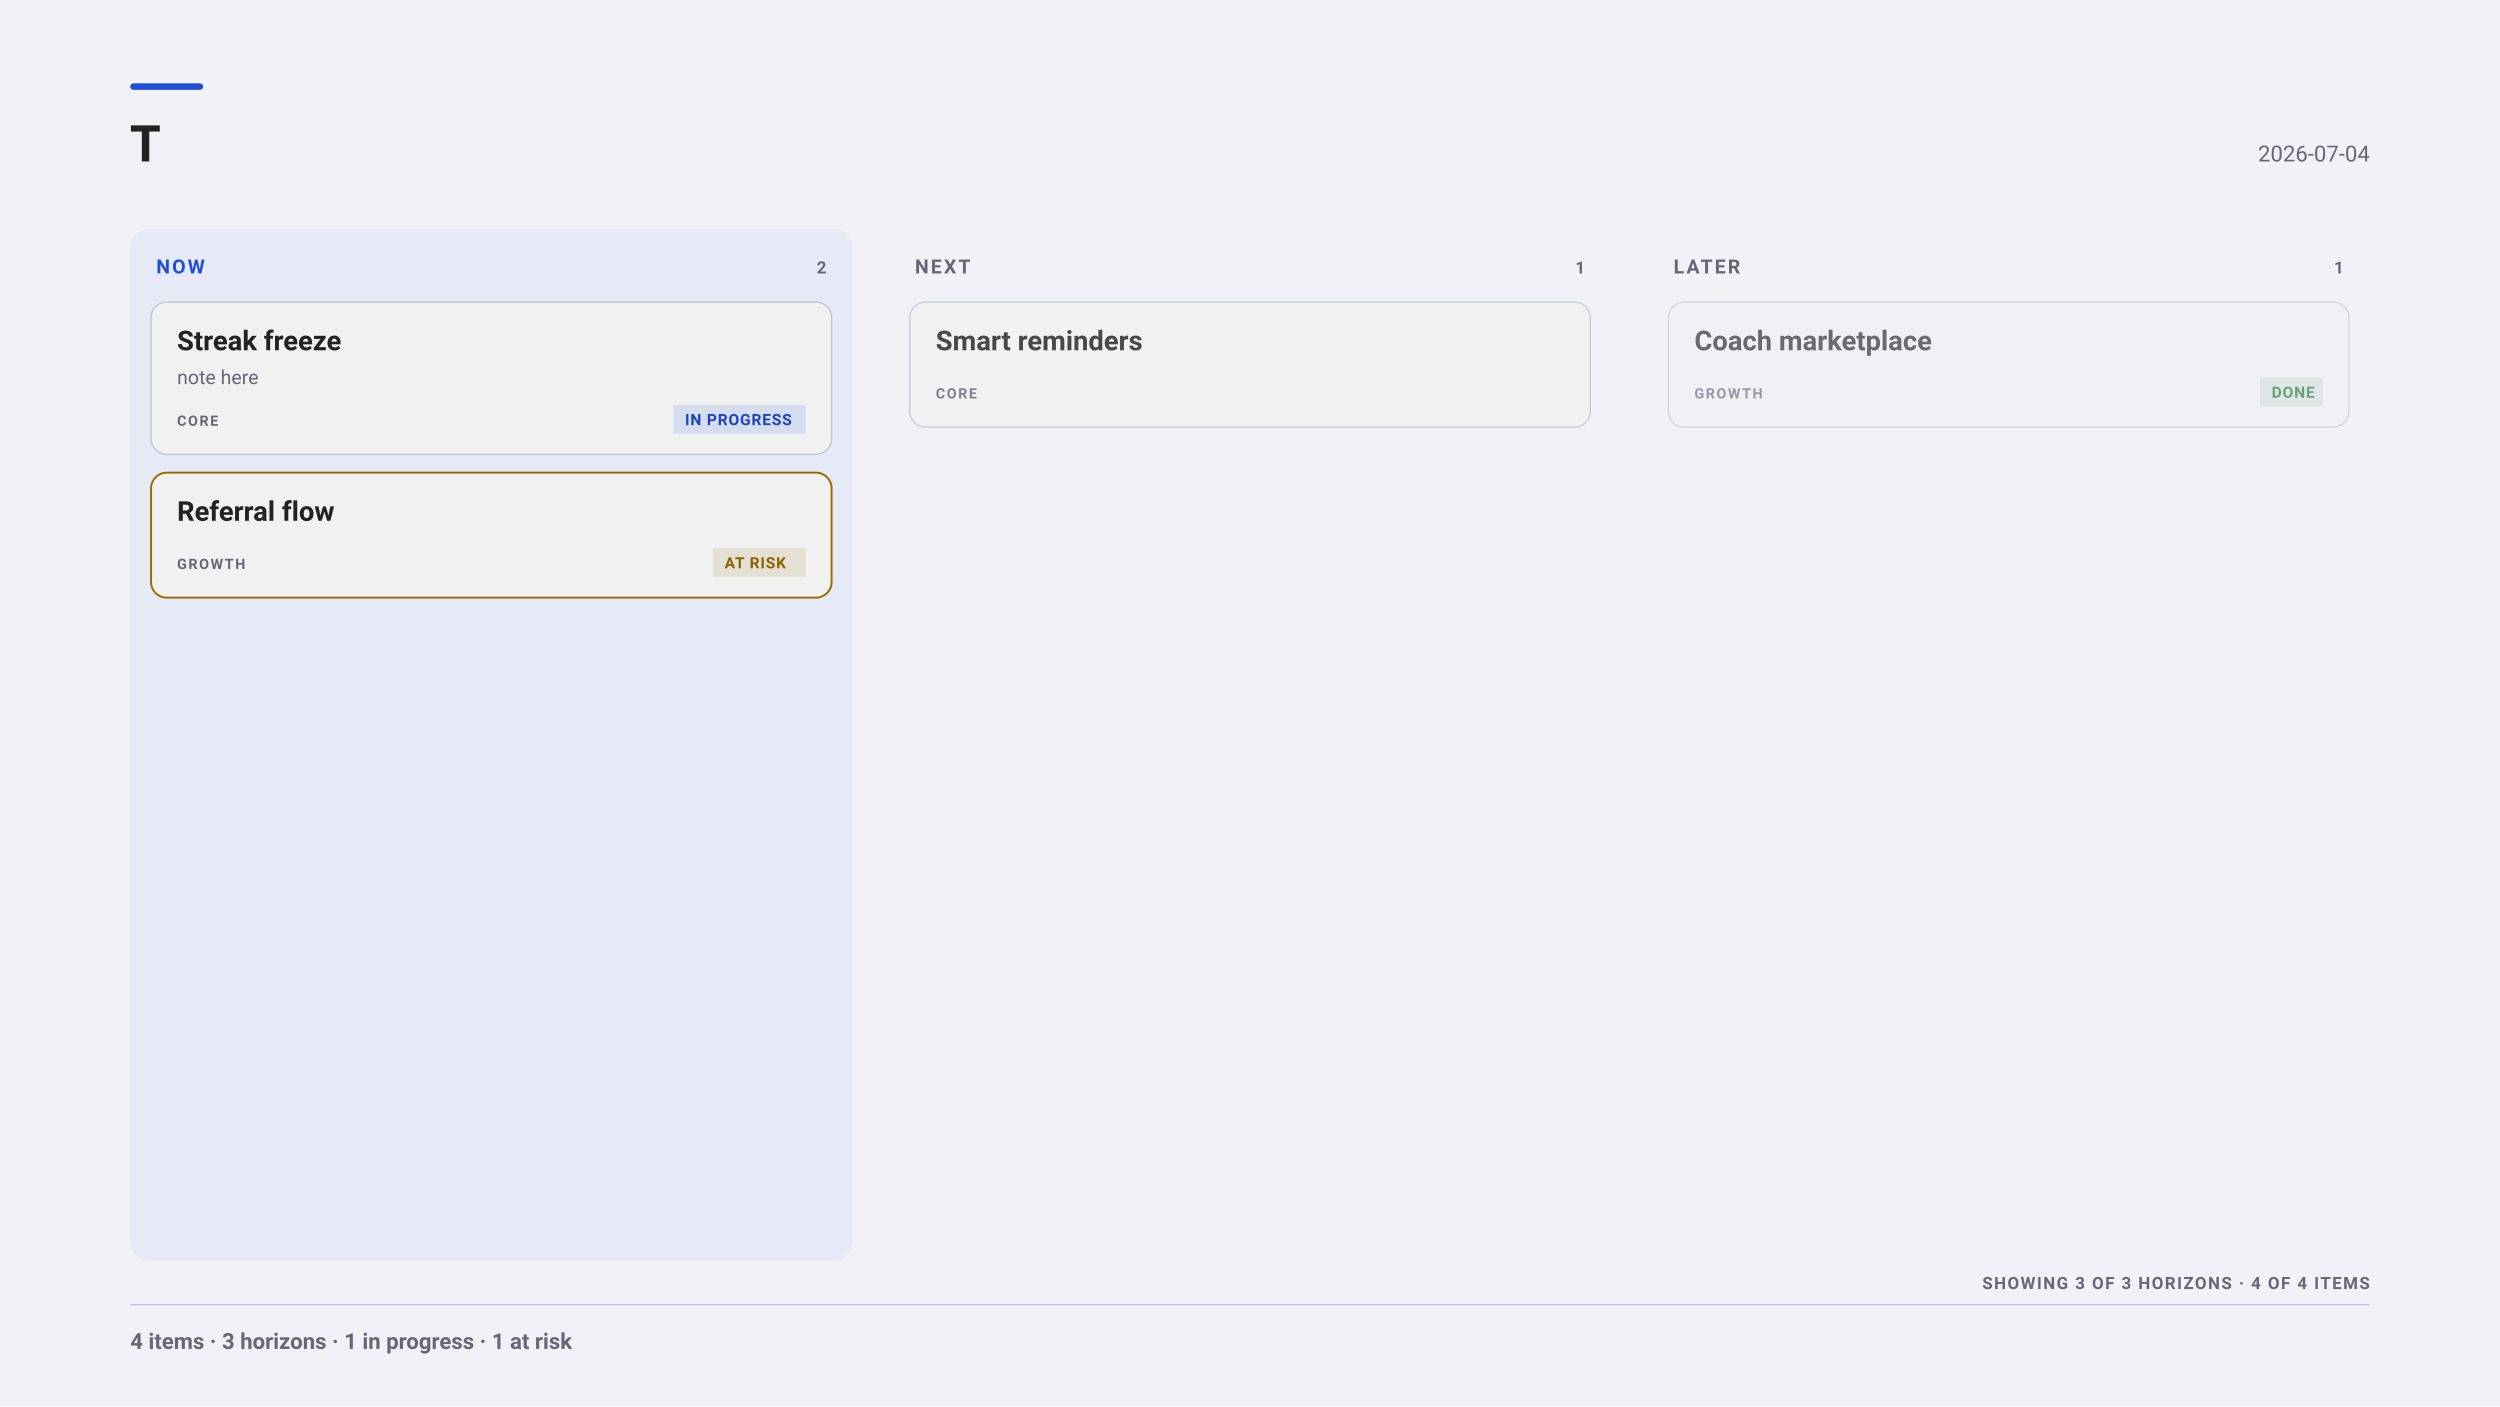
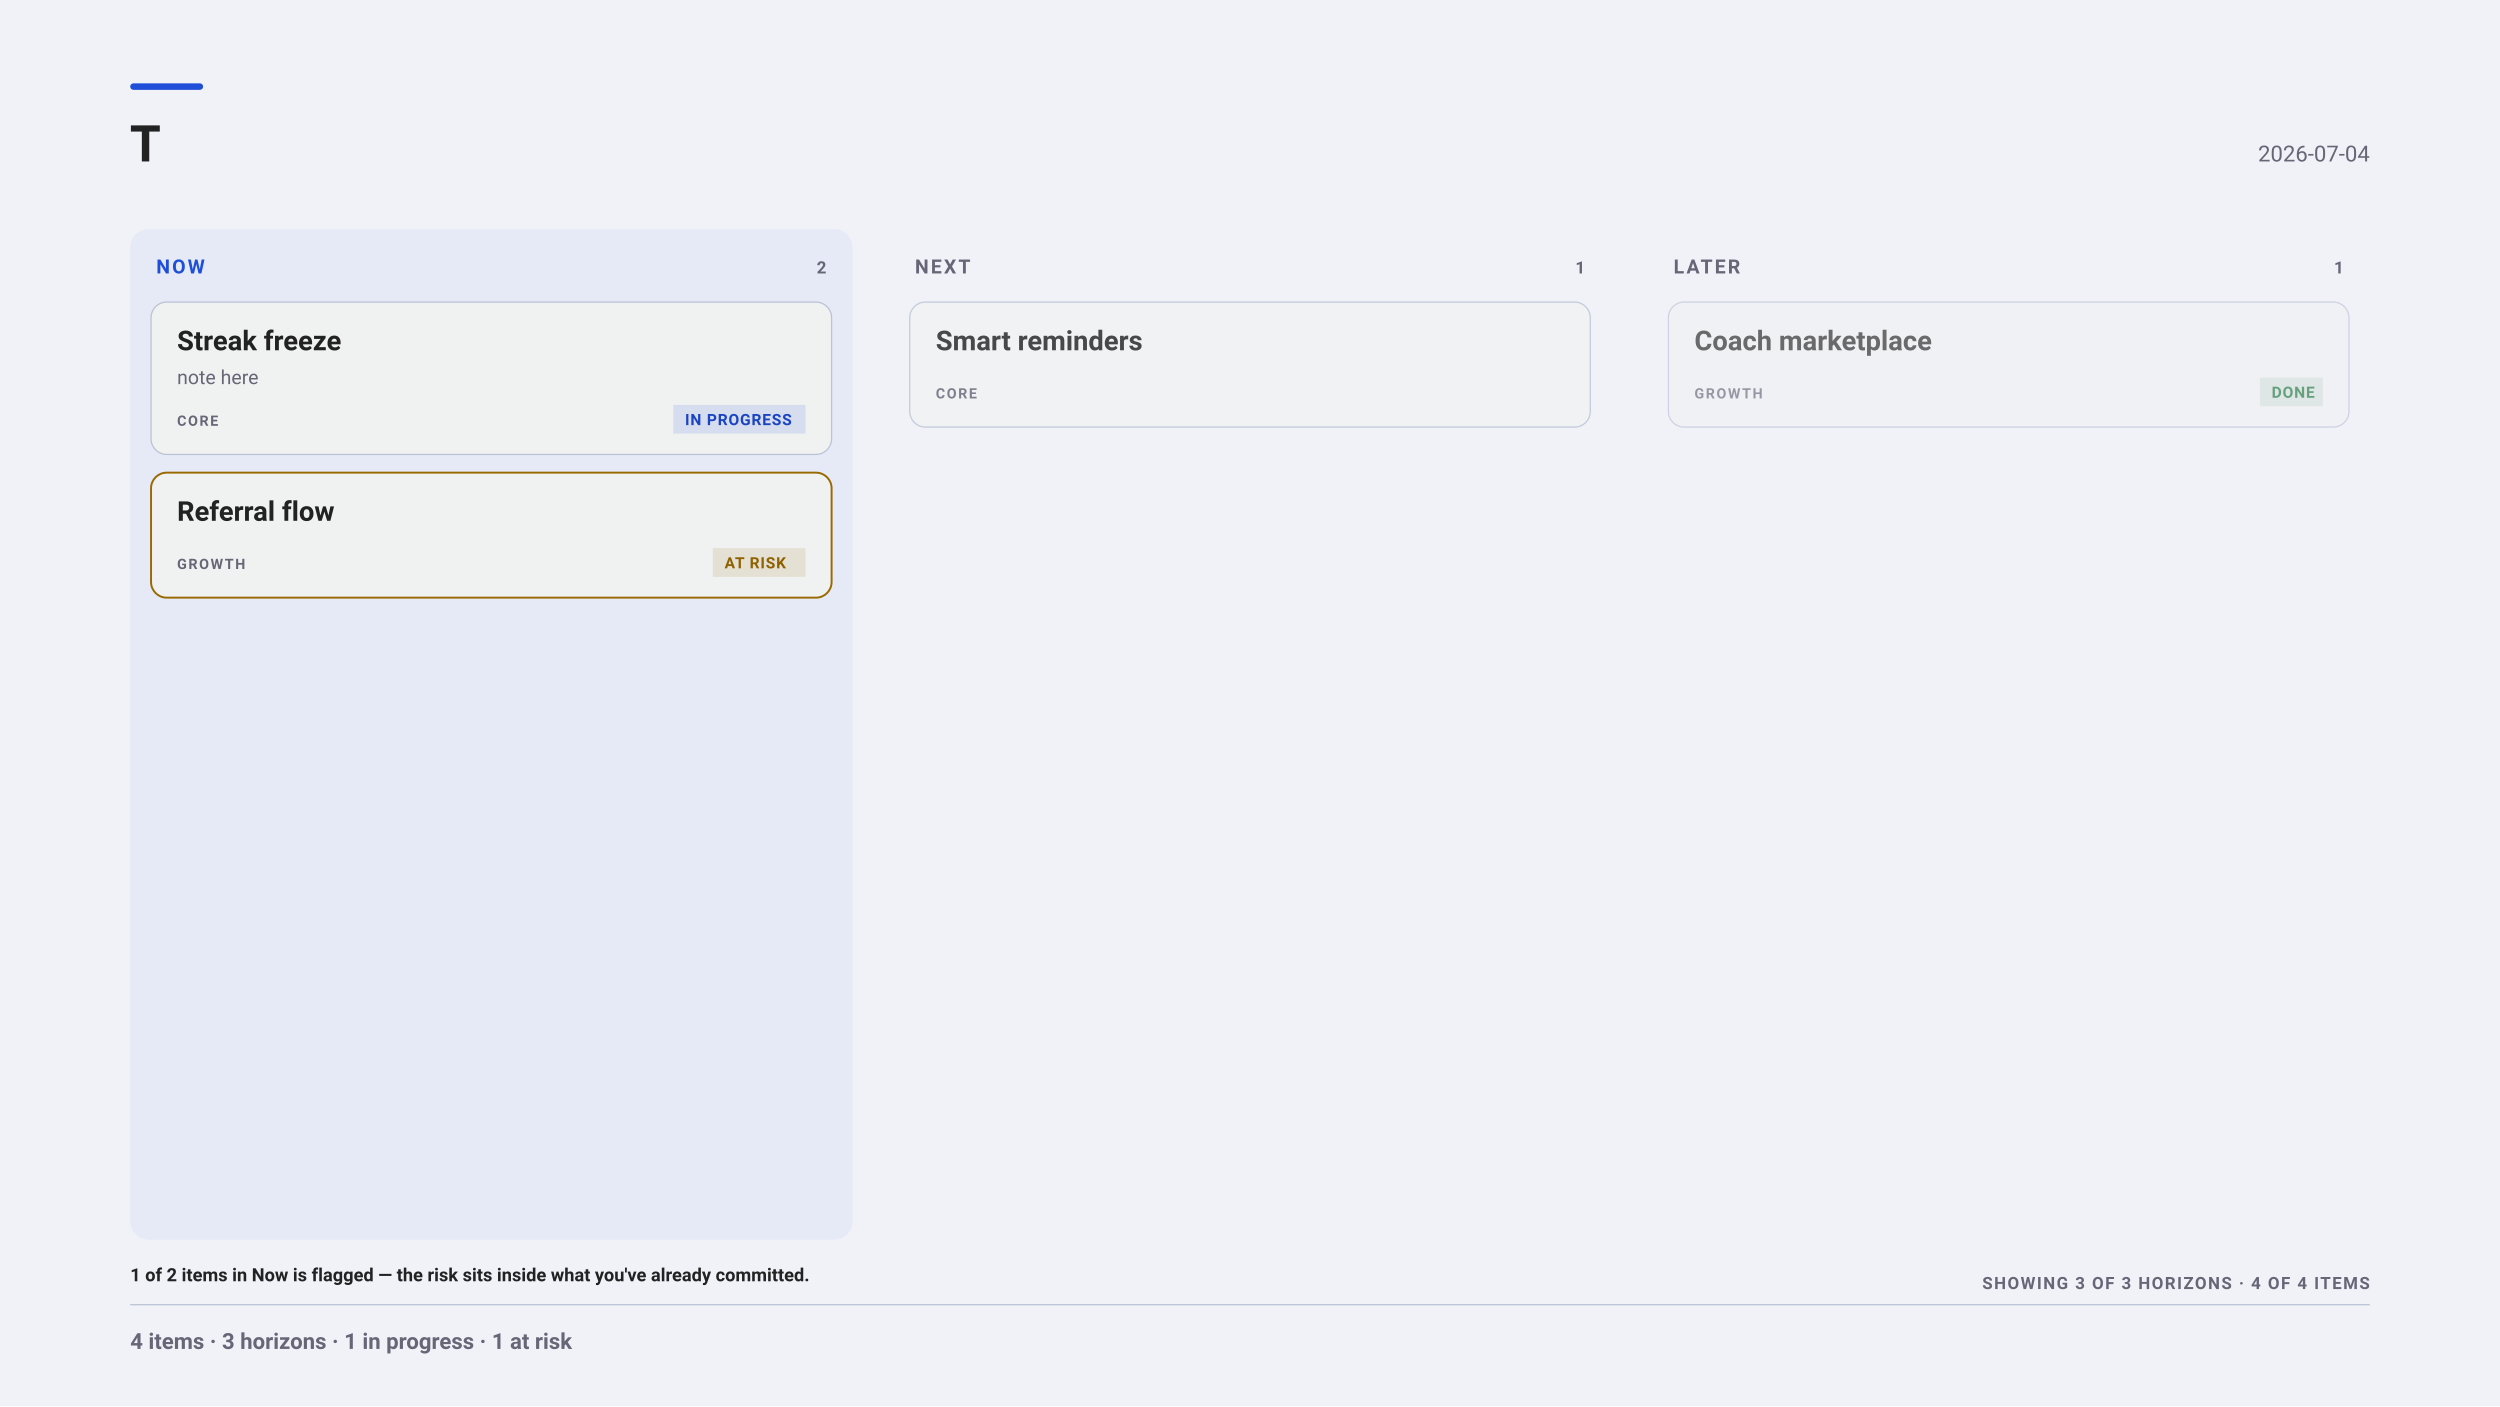
<svg xmlns="http://www.w3.org/2000/svg" width="1920" height="1080" viewBox="0 0 1920 1080" font-family="-apple-system, BlinkMacSystemFont, &quot;Segoe UI&quot;, Roboto, sans-serif">
  <rect x="0" y="0" width="1920" height="1080" fill="#f0f2f8" />
  <rect x="100" y="64" width="56" height="5" fill="#1F4FD8" rx="2.5" />
  <g font-family="&quot;Helvetica Neue&quot;, Helvetica, &quot;Segoe UI&quot;, Roboto, sans-serif">
    <text x="100" y="124" font-size="38" font-weight="700" fill="#222">T</text>
  </g>
  <text x="1820" y="124" font-size="17" text-anchor="end" fill="#667">2026-07-04</text>
-   <rect x="100" y="176" width="554.67" height="792" fill="#1F4FD80D" rx="14" />
+   <rect x="100" y="176" width="554.67" height="776" fill="#1F4FD80D" rx="14" />
  <text x="120" y="210" font-size="15" font-weight="700" letter-spacing="1.6" fill="#1F4FD8">NOW</text>
  <text x="634.67" y="210" font-size="13" font-weight="700" letter-spacing="1" text-anchor="end" fill="#667">2</text>
  <g opacity="1.00">
    <rect x="116" y="232" width="522.67" height="117" fill="#f0f1f1" rx="12" stroke="#bbc3d5" stroke-width="1" />
    <text x="136" y="269" font-size="21" font-weight="700" fill="#222">Streak freeze</text>
    <text x="136" y="295" font-size="15" fill="#667">note here</text>
    <text x="136" y="327" font-size="11" font-weight="700" letter-spacing="1.2" fill="#667">CORE</text>
    <rect x="517.07" y="311" width="101.6" height="22" fill="#1F4FD81F" rx="0" />
    <text x="526.07" y="326.5" font-size="12" font-weight="600" letter-spacing="0.6" fill="#1A44C2">IN PROGRESS</text>
  </g>
  <g opacity="1.00">
    <rect x="116" y="363" width="522.67" height="96" fill="#f0f1f1" rx="12" stroke="#9A6A00" stroke-width="1.5" />
    <text x="136" y="400" font-size="21" font-weight="700" fill="#222">Referral flow</text>
    <text x="136" y="437" font-size="11" font-weight="700" letter-spacing="1.2" fill="#667">GROWTH</text>
    <rect x="547.47" y="421" width="71.2" height="22" fill="#9A6A001F" rx="0" />
    <text x="556.47" y="436.5" font-size="12" font-weight="600" letter-spacing="0.6" fill="#8E6200">AT RISK</text>
  </g>
-   <rect x="682.67" y="176" width="554.67" height="792" fill="none" rx="14" />
+   <rect x="682.67" y="176" width="554.67" height="776" fill="none" rx="14" />
  <text x="702.67" y="210" font-size="15" font-weight="700" letter-spacing="1.6" fill="#667">NEXT</text>
  <text x="1217.33" y="210" font-size="13" font-weight="700" letter-spacing="1" text-anchor="end" fill="#667">1</text>
  <g opacity="0.82">
    <rect x="698.67" y="232" width="522.67" height="96" fill="#f0f1f1" rx="12" stroke="#bbc3d5" stroke-width="1" />
    <text x="718.67" y="269" font-size="21" font-weight="700" fill="#222">Smart reminders</text>
    <text x="718.67" y="306" font-size="11" font-weight="700" letter-spacing="1.2" fill="#667">CORE</text>
  </g>
-   <rect x="1265.33" y="176" width="554.67" height="792" fill="none" rx="14" />
+   <rect x="1265.33" y="176" width="554.67" height="776" fill="none" rx="14" />
  <text x="1285.33" y="210" font-size="15" font-weight="700" letter-spacing="1.6" fill="#667">LATER</text>
  <text x="1800" y="210" font-size="13" font-weight="700" letter-spacing="1" text-anchor="end" fill="#667">1</text>
  <g opacity="0.65">
    <rect x="1281.33" y="232" width="522.67" height="96" fill="#f0f1f1" rx="12" stroke="#bbc3d5" stroke-width="1" />
    <text x="1301.33" y="269" font-size="21" font-weight="700" fill="#222">Coach marketplace</text>
    <text x="1301.33" y="306" font-size="11" font-weight="700" letter-spacing="1.2" fill="#667">GROWTH</text>
    <rect x="1735.6" y="290" width="48.4" height="22" fill="#1D7A3E1F" rx="0" />
    <text x="1744.6" y="305.5" font-size="12" font-weight="600" letter-spacing="0.6" fill="#1C753C">DONE</text>
  </g>
+   <text x="100" y="984" font-size="14" font-weight="600" fill="#222">1 of 2 items in Now is flagged — the risk sits inside what you've already committed.</text>
  <text x="1820" y="990" font-size="13" font-weight="700" letter-spacing="1.1" text-anchor="end" fill="#667">SHOWING 3 OF 3 HORIZONS · 4 OF 4 ITEMS</text>
  <line x1="100" y1="1002" x2="1820" y2="1002" stroke="#bbc3d5" stroke-width="1" opacity="1" />
  <text x="100" y="1036" font-size="17" font-weight="600" fill="#667">4 items · 3 horizons · 1 in progress · 1 at risk</text>
</svg>
